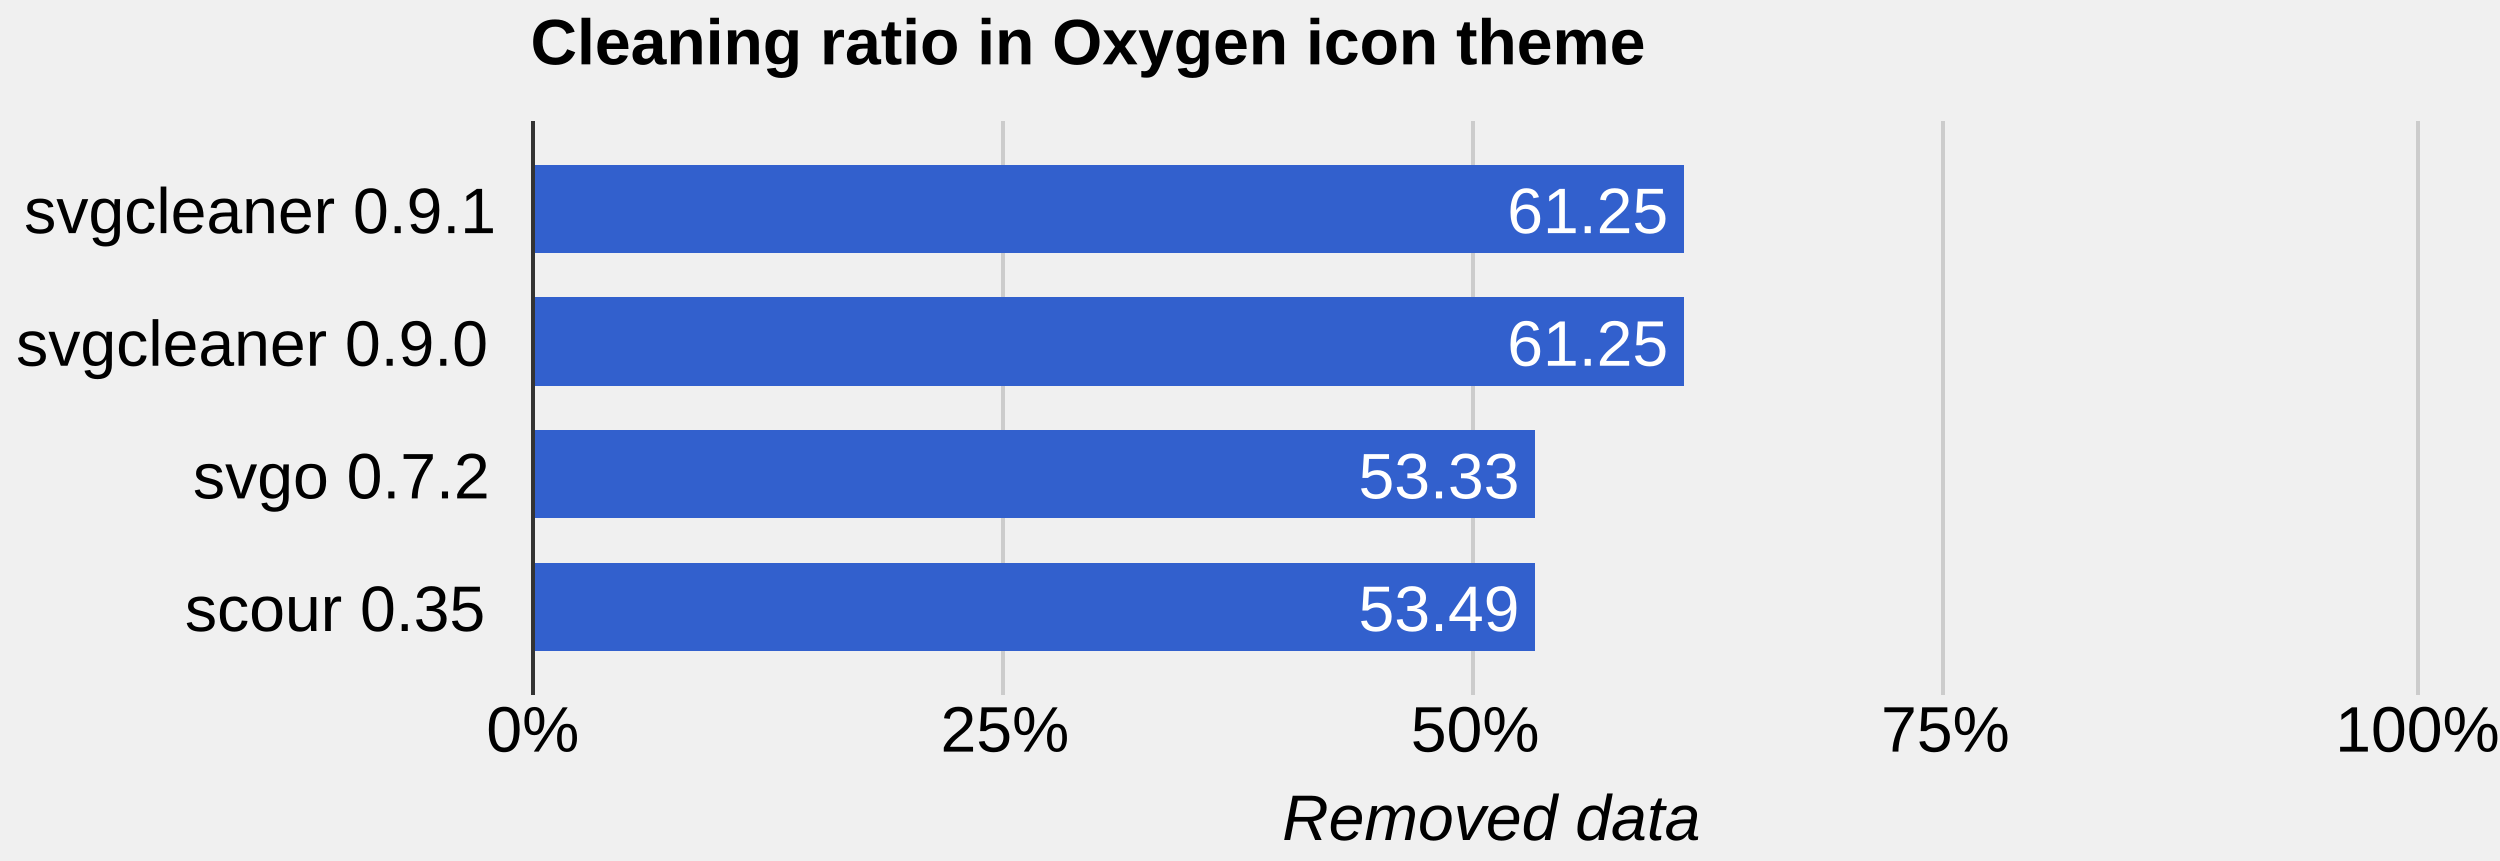
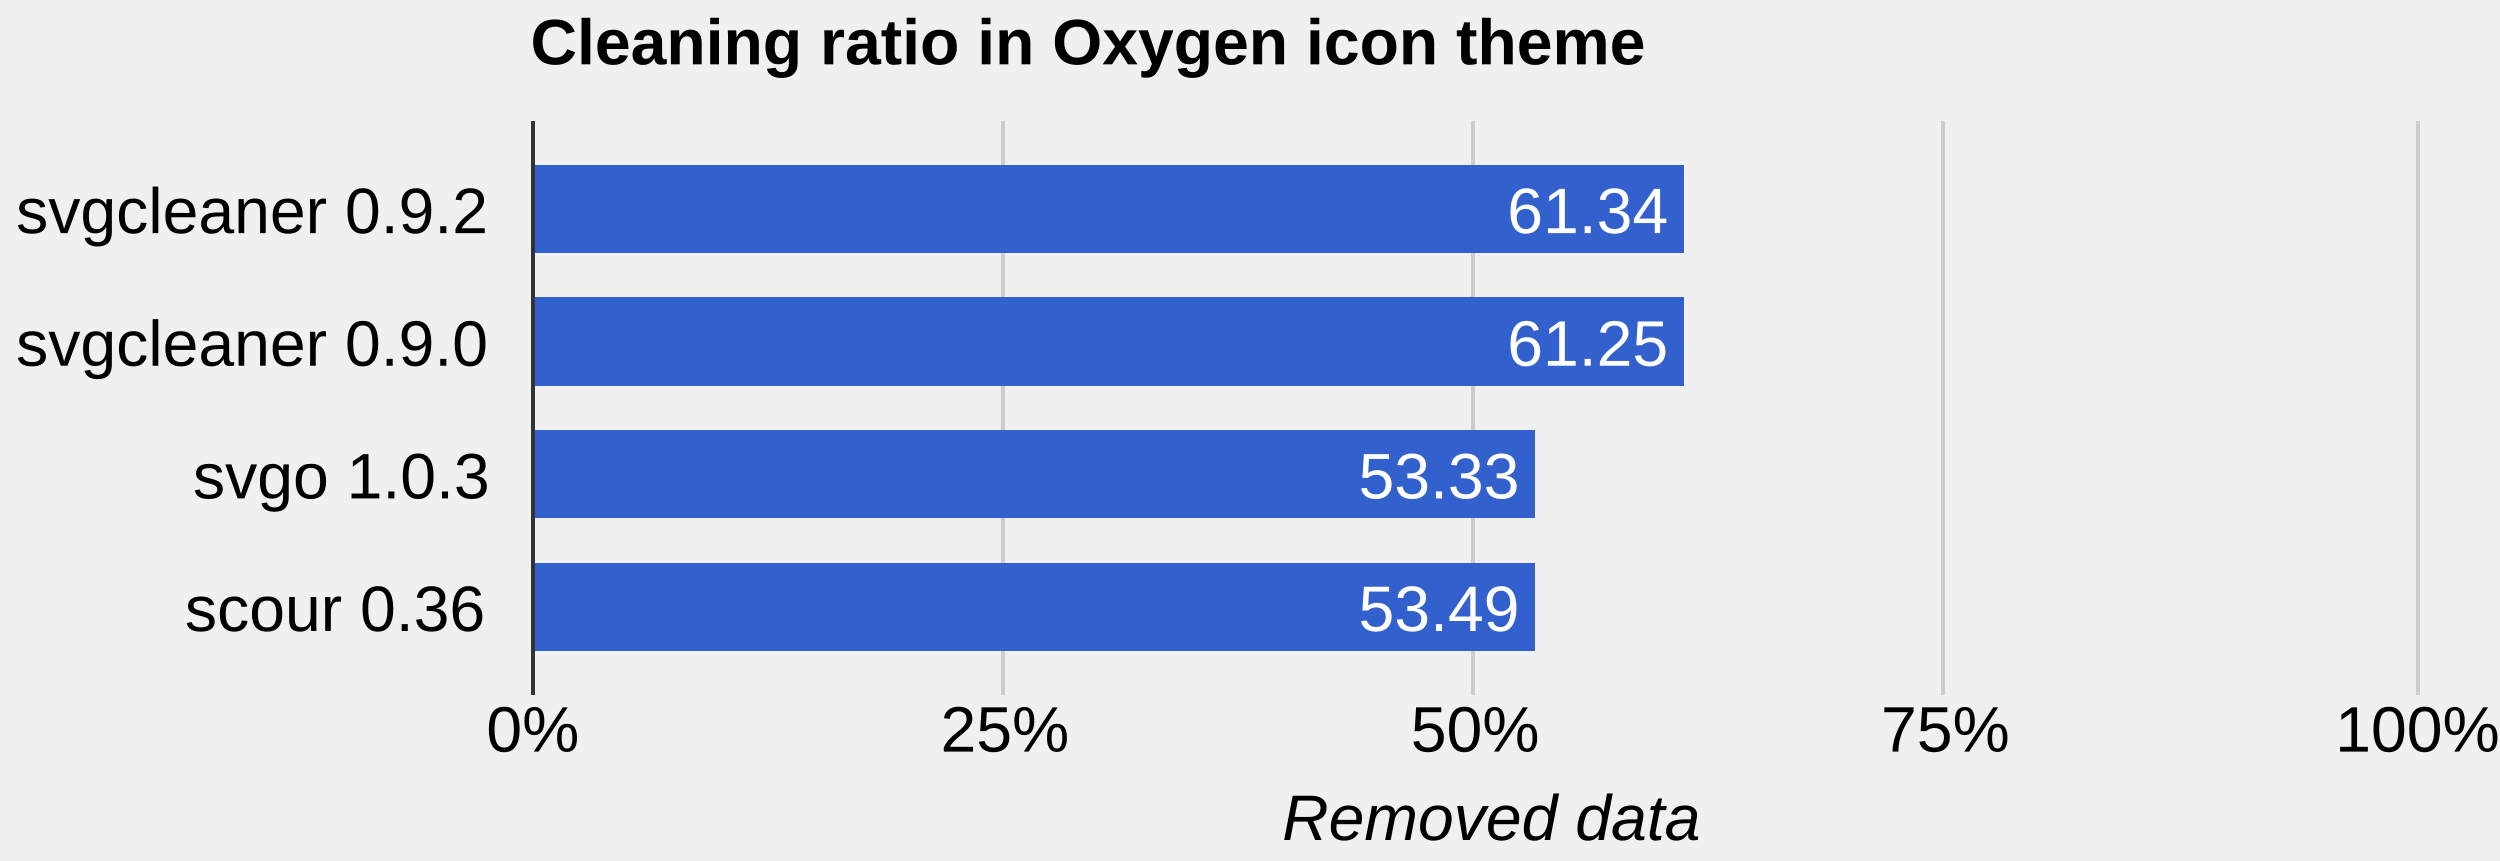
<svg xmlns="http://www.w3.org/2000/svg" height="214" shape-rendering="crispEdges" width="622">
  <text font-family="Arial" font-size="16" font-weight="bold" x="132" y="16">
        Cleaning ratio in Oxygen icon theme
    </text>
-   <text font-family="Arial" font-size="16" x="6" y="58">
-         svgcleaner 0.9.1
+   <text font-family="Arial" font-size="16" x="4" y="58">
+         svgcleaner 0.9.2
    </text>
  <text font-family="Arial" font-size="16" x="4" y="91">
        svgcleaner 0.9.0
    </text>
  <text font-family="Arial" font-size="16" x="48" y="124">
-         svgo 0.7.2
+         svgo 1.0.3
    </text>
  <text font-family="Arial" font-size="16" x="46" y="157">
-         scour 0.35
+         scour 0.36
    </text>
  <rect fill="#ccc" height="143" width="1" x="132" y="30" />
  <text fill="#000" font-family="Arial" font-size="16" x="121" y="187">
        0%
    </text>
  <rect fill="#ccc" height="143" width="1" x="249" y="30" />
  <text fill="#000" font-family="Arial" font-size="16" x="234" y="187">
        25%
    </text>
  <rect fill="#ccc" height="143" width="1" x="366" y="30" />
  <text fill="#000" font-family="Arial" font-size="16" x="351" y="187">
        50%
    </text>
  <rect fill="#ccc" height="143" width="1" x="483" y="30" />
  <text fill="#000" font-family="Arial" font-size="16" x="468" y="187">
        75%
    </text>
  <rect fill="#ccc" height="143" width="1" x="601" y="30" />
  <text fill="#000" font-family="Arial" font-size="16" x="581" y="187">
        100%
    </text>
  <rect fill="#3260cd" height="22" width="287" x="132" y="41" />
  <text fill="#fff" font-family="Arial" font-size="16" x="375" y="58">
-         61.25
+         61.34
    </text>
  <rect fill="#3260cd" height="22" width="287" x="132" y="74" />
  <text fill="#fff" font-family="Arial" font-size="16" x="375" y="91">
        61.25
    </text>
  <rect fill="#3260cd" height="22" width="250" x="132" y="107" />
  <text fill="#fff" font-family="Arial" font-size="16" x="338" y="124">
        53.33
    </text>
  <rect fill="#3260cd" height="22" width="250" x="132" y="140" />
  <text fill="#fff" font-family="Arial" font-size="16" x="338" y="157">
        53.49
    </text>
  <rect fill="#333" height="143" width="1" x="132" y="30" />
  <text font-family="Arial" font-size="16" font-style="italic" x="319" y="209">
        Removed data
    </text>
</svg>
